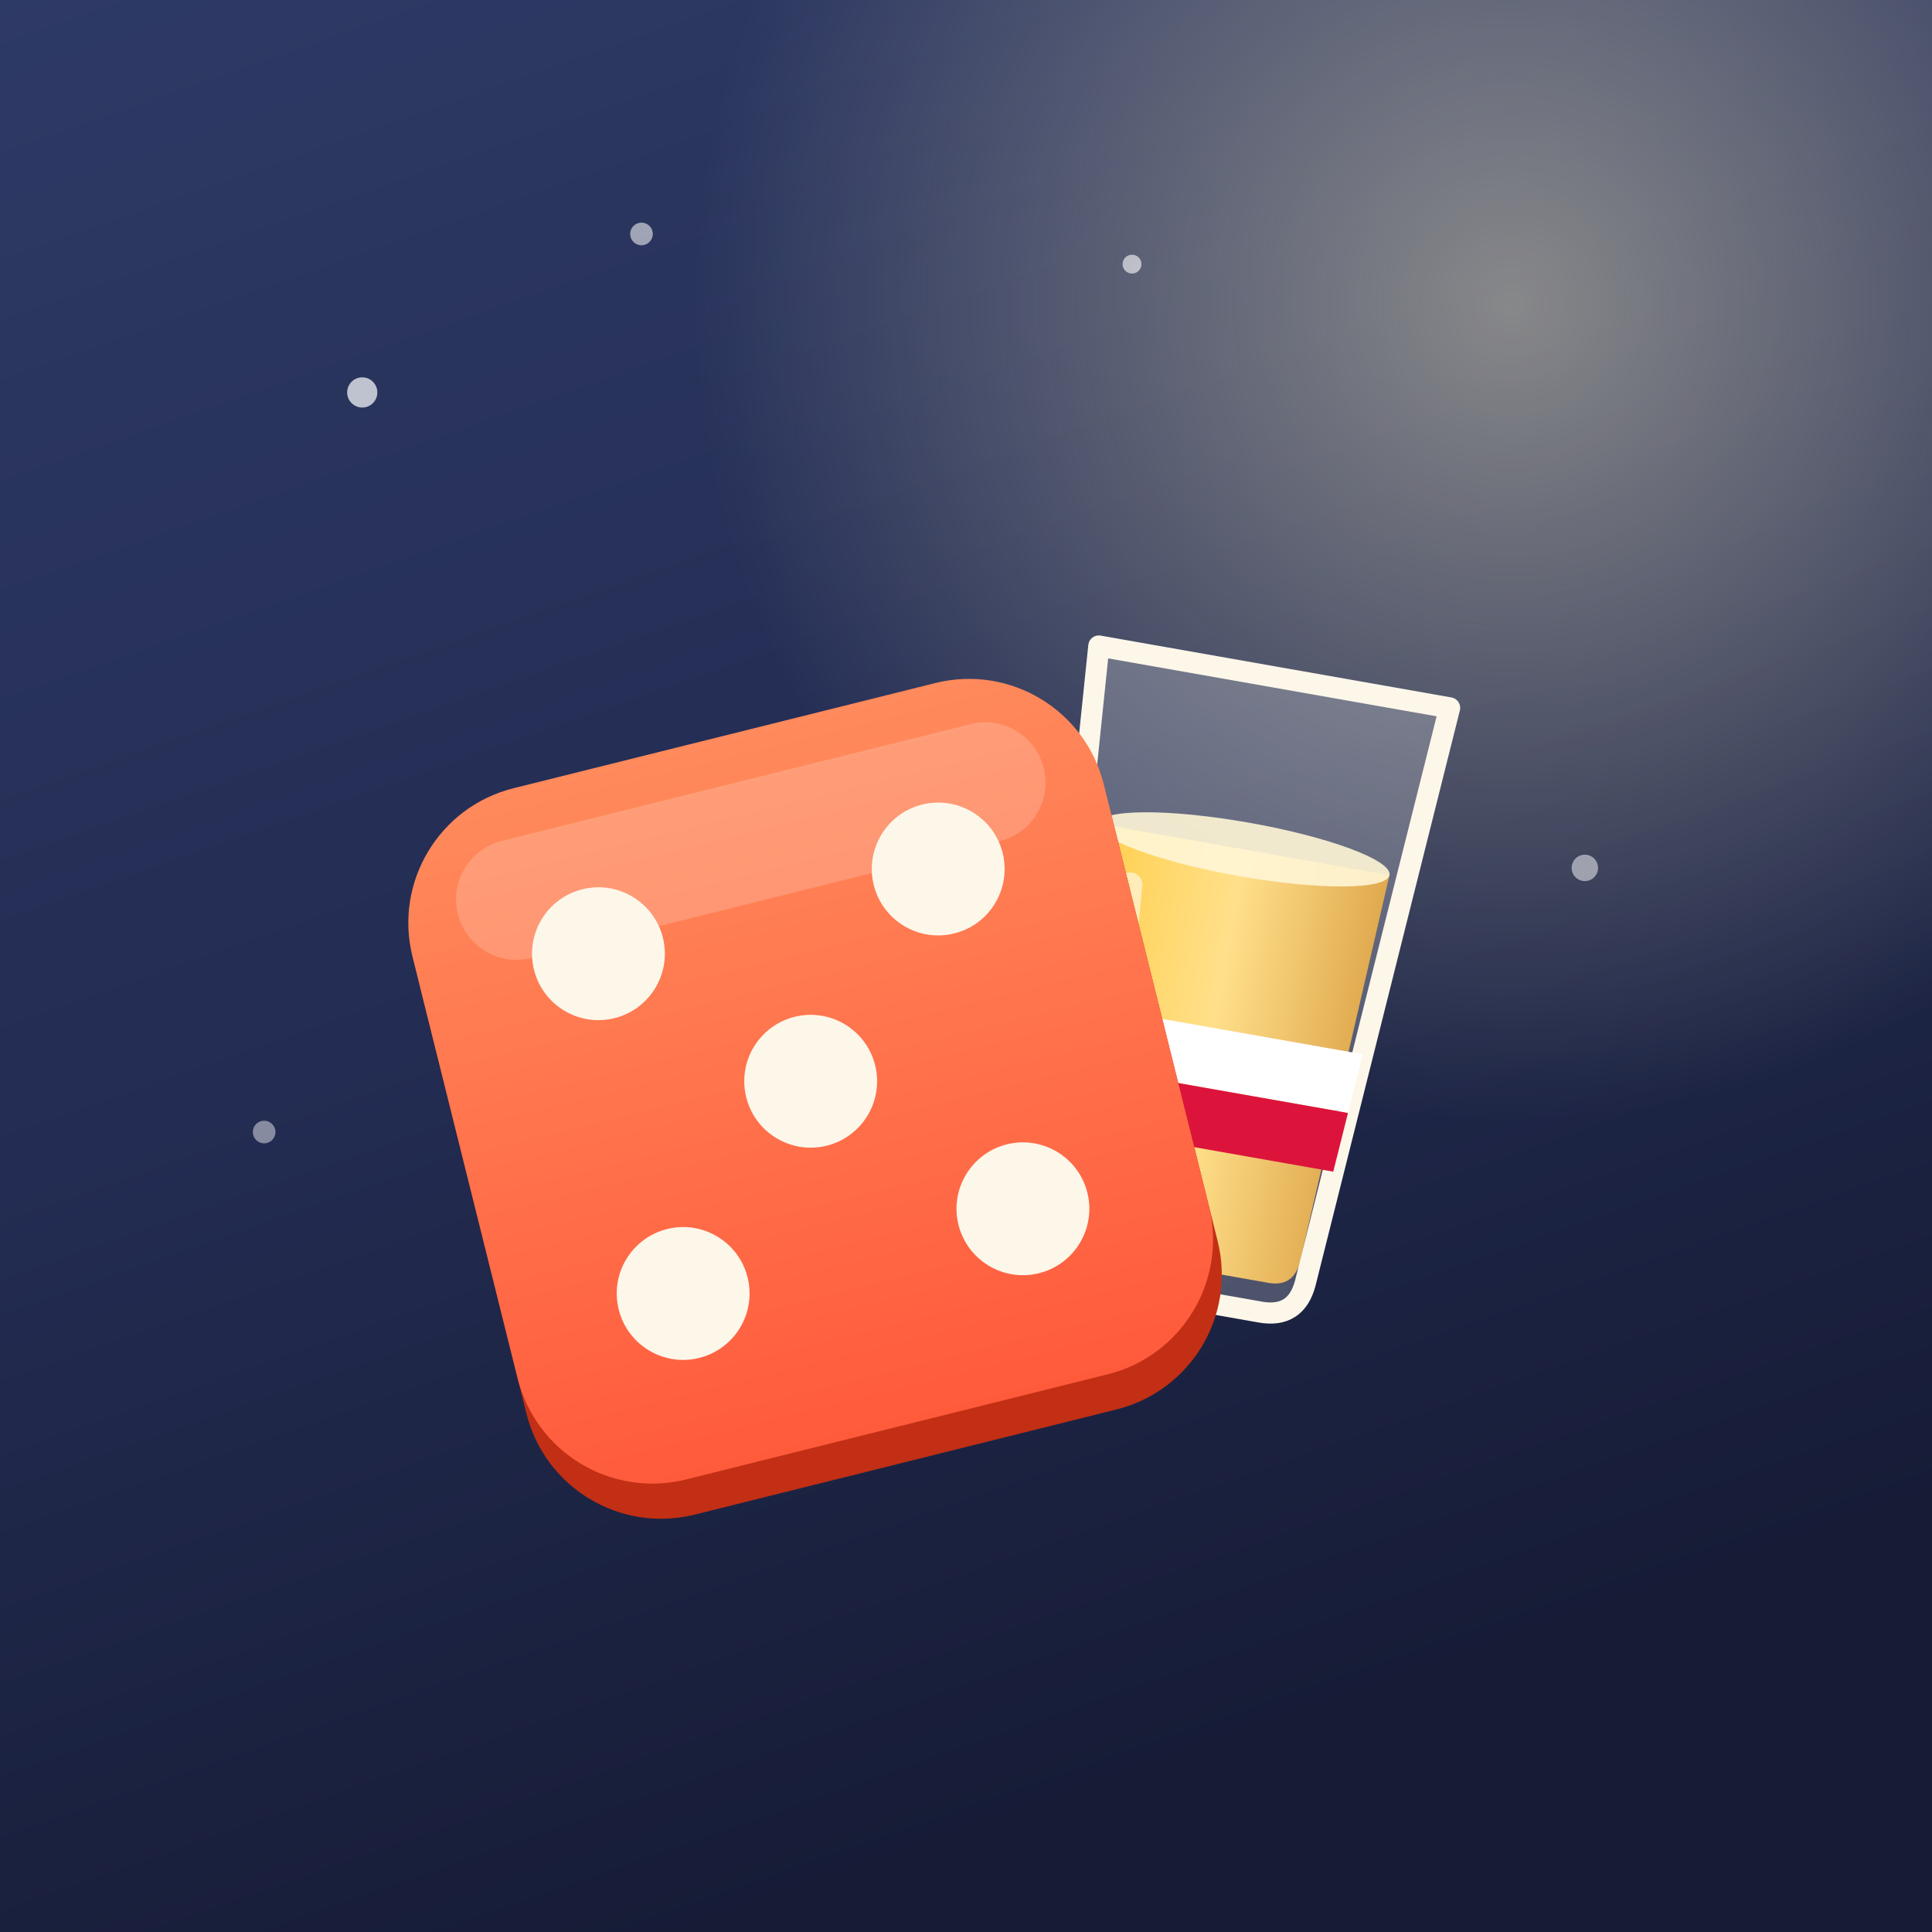
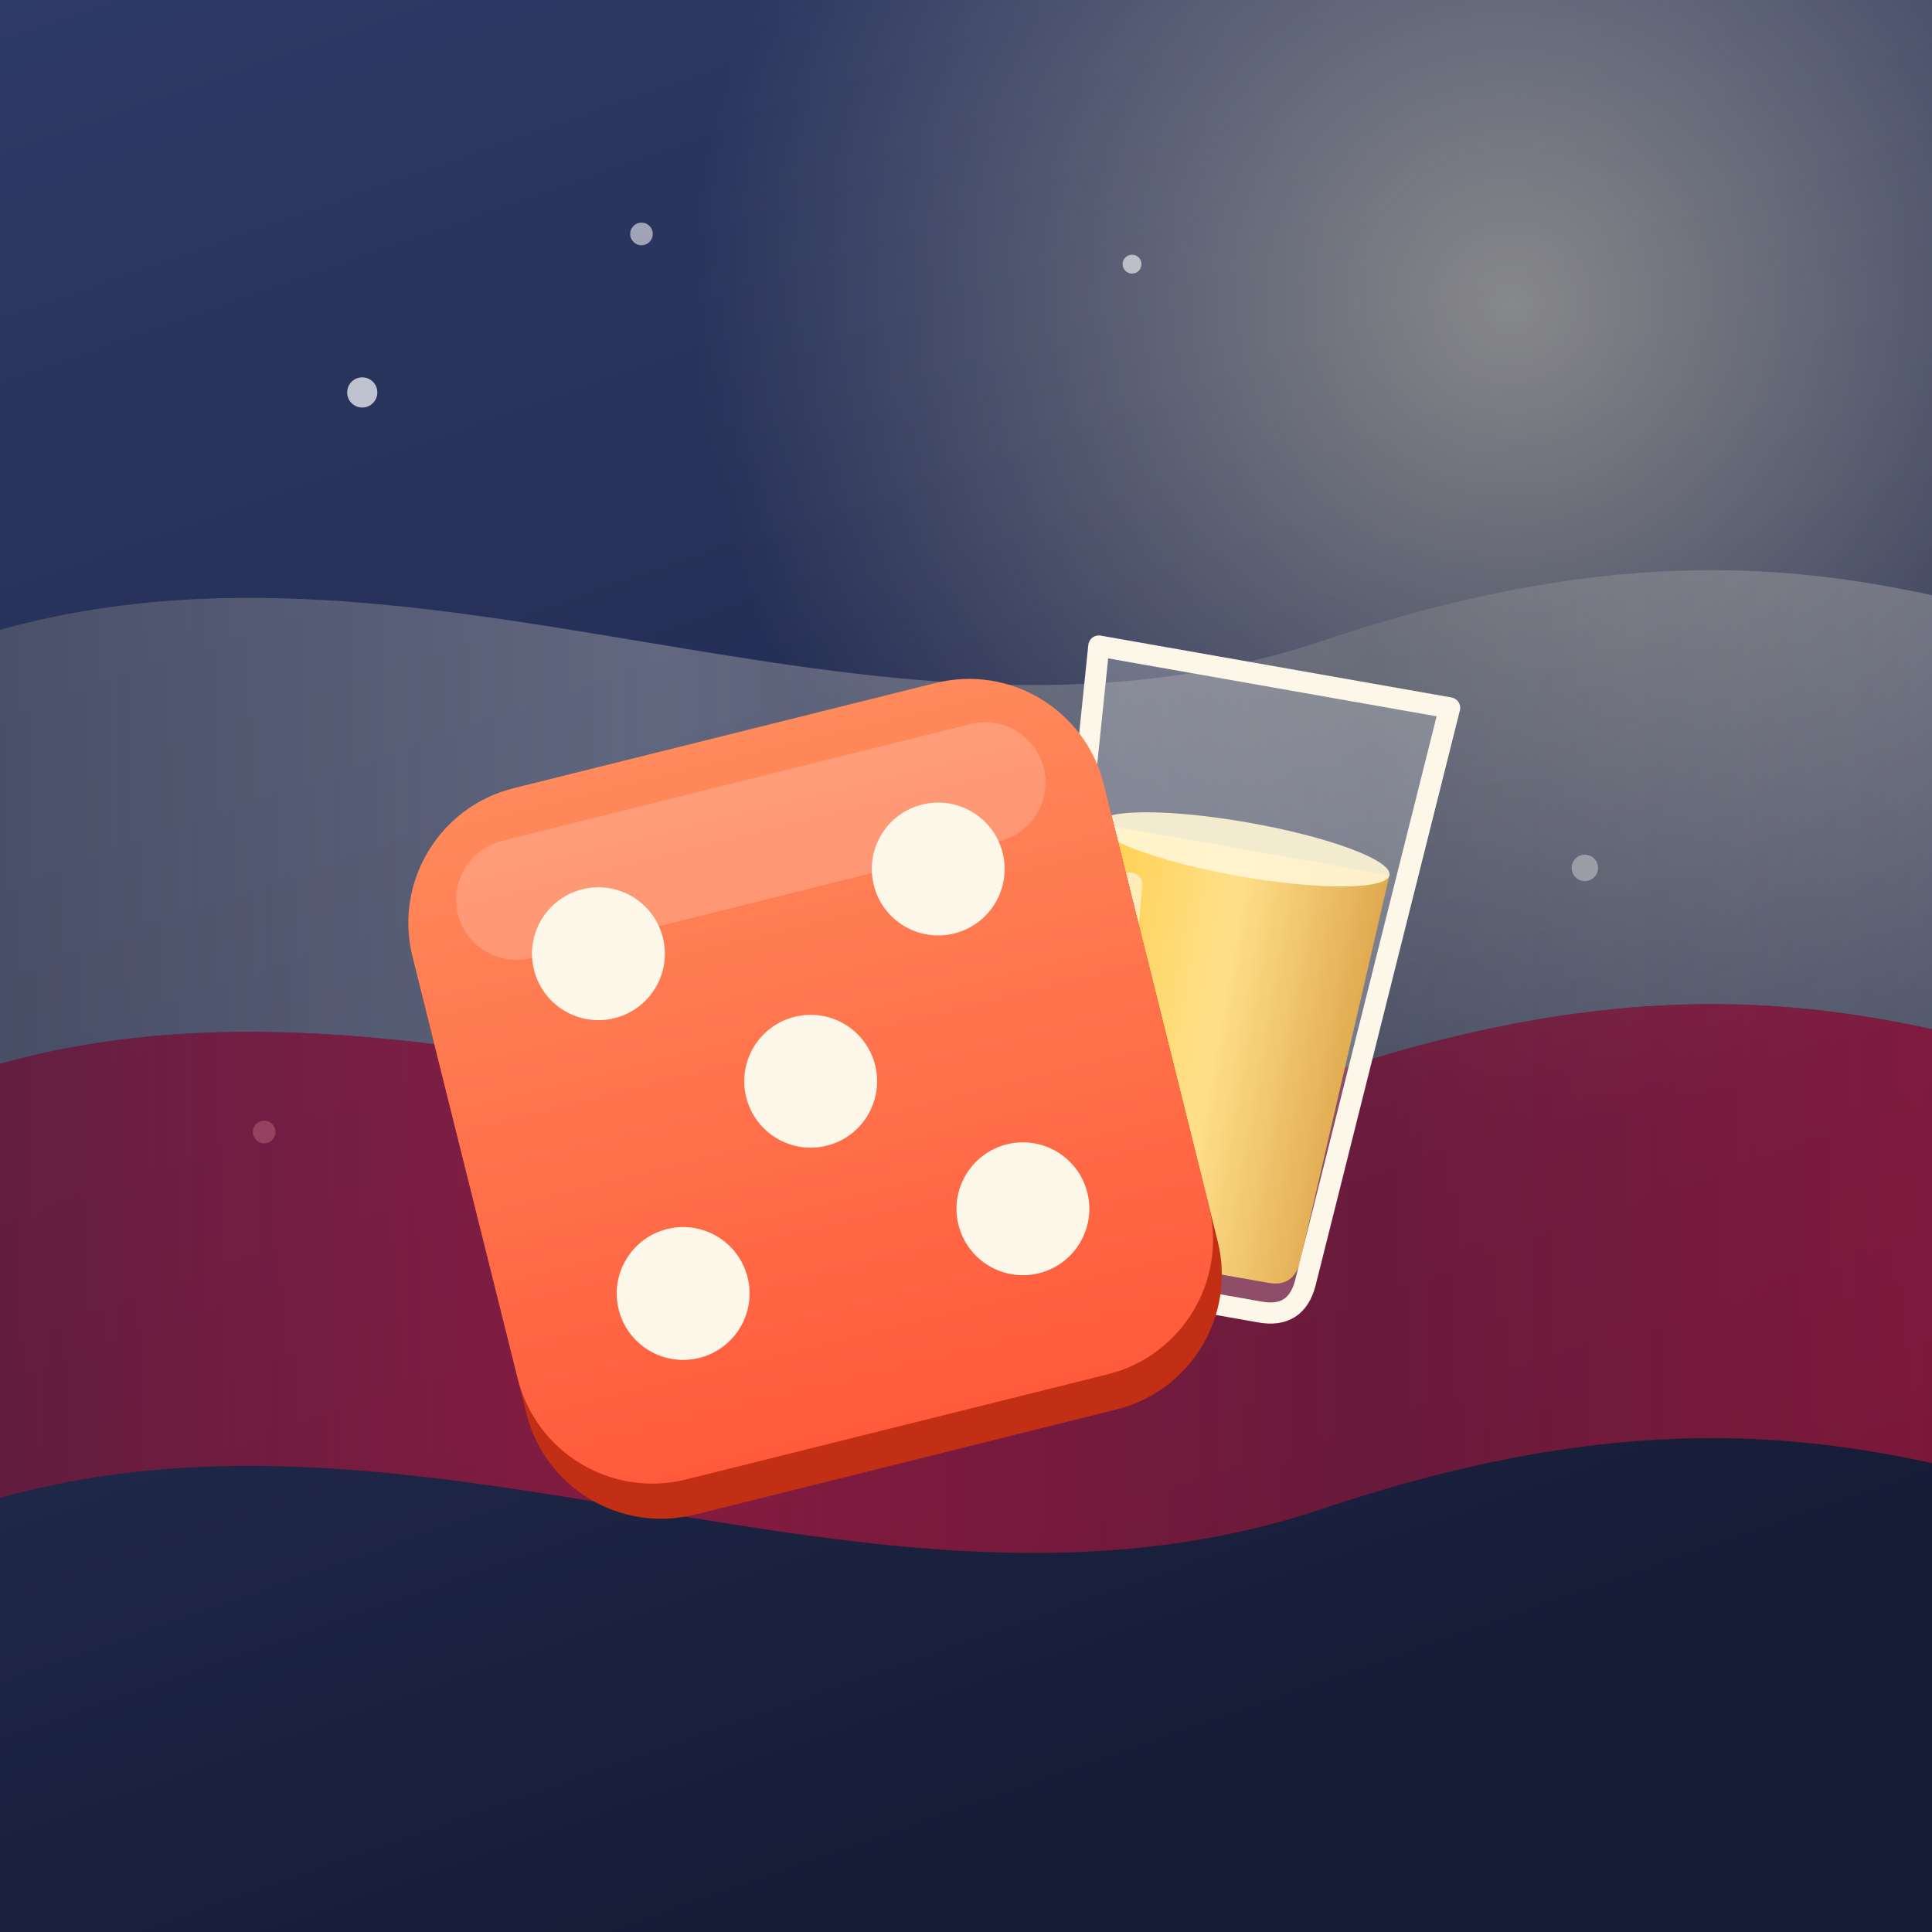
<svg xmlns="http://www.w3.org/2000/svg" viewBox="0 0 512 512">
  <defs>
    <linearGradient id="bg" x1="0" y1="0" x2="0.35" y2="1">
      <stop offset="0" stop-color="#2e3a66" />
      <stop offset="0.55" stop-color="#232c52" />
      <stop offset="1" stop-color="#161c36" />
    </linearGradient>
    <radialGradient id="moon" cx="0.78" cy="0.16" r="0.42">
      <stop offset="0" stop-color="#fef3c7" stop-opacity="0.45" />
      <stop offset="1" stop-color="#fef3c7" stop-opacity="0" />
    </radialGradient>
    <linearGradient id="glass" x1="0" y1="0" x2="1" y2="0">
      <stop offset="0" stop-color="#ffcf4d" />
      <stop offset="0.5" stop-color="#ffe08a" />
      <stop offset="1" stop-color="#e0a94f" />
    </linearGradient>
    <linearGradient id="die" x1="0" y1="0" x2="0" y2="1">
      <stop offset="0" stop-color="#ff8a5c" />
      <stop offset="1" stop-color="#ff5a3c" />
    </linearGradient>
+     <linearGradient id="flagshade" x1="0" y1="0" x2="1" y2="0">
+       <stop offset="0" stop-color="#161c36" stop-opacity=".35" />
+       <stop offset="0.35" stop-color="#161c36" stop-opacity="0" />
+       <stop offset="0.7" stop-color="#161c36" stop-opacity=".25" />
+       <stop offset="1" stop-color="#161c36" stop-opacity=".05" />
+     </linearGradient>
  </defs>
  <rect width="512" height="512" fill="url(#bg)" />
  <rect width="512" height="512" fill="url(#moon)" />
  <g fill="#fff">
    <circle cx="96" cy="104" r="4" opacity=".7" />
    <circle cx="170" cy="62" r="3" opacity=".55" />
    <circle cx="420" cy="230" r="3.5" opacity=".5" />
    <circle cx="70" cy="300" r="3" opacity=".45" />
    <circle cx="300" cy="70" r="2.5" opacity=".6" />
  </g>
+   <g>
+     <path d="M-10 170 C 110 130, 230 210, 350 170 C 430 143, 480 150, 522 160 L522 275 C 480 265, 430 258, 350 285 C 230 325, 110 245, -10 285 Z" fill="#fdf7ea" opacity=".28" />
+     <path d="M-10 285 C 110 245, 230 325, 350 285 C 430 258, 480 265, 522 275 L522 390 C 480 380, 430 373, 350 400 C 230 440, 110 360, -10 400 Z" fill="#dc143c" opacity=".55" />
+     <path d="M-10 170 C 110 130, 230 210, 350 170 C 430 143, 480 150, 522 160 L522 390 C 480 380, 430 373, 350 400 C 230 440, 110 360, -10 400 Z" fill="url(#flagshade)" />
+   </g>
  <g transform="translate(256 256) scale(0.8) translate(-256 -256)">
    <g transform="translate(300 150) rotate(10)">
      <path d="M0 0 H118 L104 196 Q103 208 91 208 H27 Q15 208 14 196 Z" fill="#ffffff" opacity=".22" />
      <path d="M10 58 H108 L101 190 Q100 198 92 198 H26 Q18 198 17 190 Z" fill="url(#glass)" />
      <ellipse cx="59" cy="58" rx="49" ry="9" fill="#fff6d6" opacity=".9" />
      <path d="M0 0 H118 L104 196 Q103 208 91 208 H27 Q15 208 14 196 Z" fill="none" stroke="#fdf7ea" stroke-width="7" stroke-linejoin="round" />
-       <clipPath id="glassclip">
-         <path d="M0 0 H118 L104 196 Q103 208 91 208 H27 Q15 208 14 196 Z" />
-       </clipPath>
-       <g clip-path="url(#glassclip)">
-         <rect x="0" y="118" width="120" height="20" fill="#ffffff" />
-         <rect x="0" y="138" width="120" height="20" fill="#dc143c" />
-       </g>
      <path d="M24 76 L32 176" stroke="#fff" stroke-width="8" stroke-linecap="round" opacity=".55" />
    </g>
    <g transform="translate(206 300) rotate(-14)">
      <rect x="-118" y="-112" width="236" height="236" rx="46" fill="#c22f14" />
      <rect x="-118" y="-124" width="236" height="236" rx="46" fill="url(#die)" />
      <rect x="-100" y="-108" width="200" height="40" rx="20" fill="#fff" opacity=".18" />
      <g fill="#fdf7ea">
        <circle cx="-58" cy="-64" r="22" />
        <circle cx="58" cy="-64" r="22" />
        <circle cx="0" cy="-6" r="22" />
        <circle cx="-58" cy="52" r="22" />
        <circle cx="58" cy="52" r="22" />
      </g>
    </g>
  </g>
</svg>
